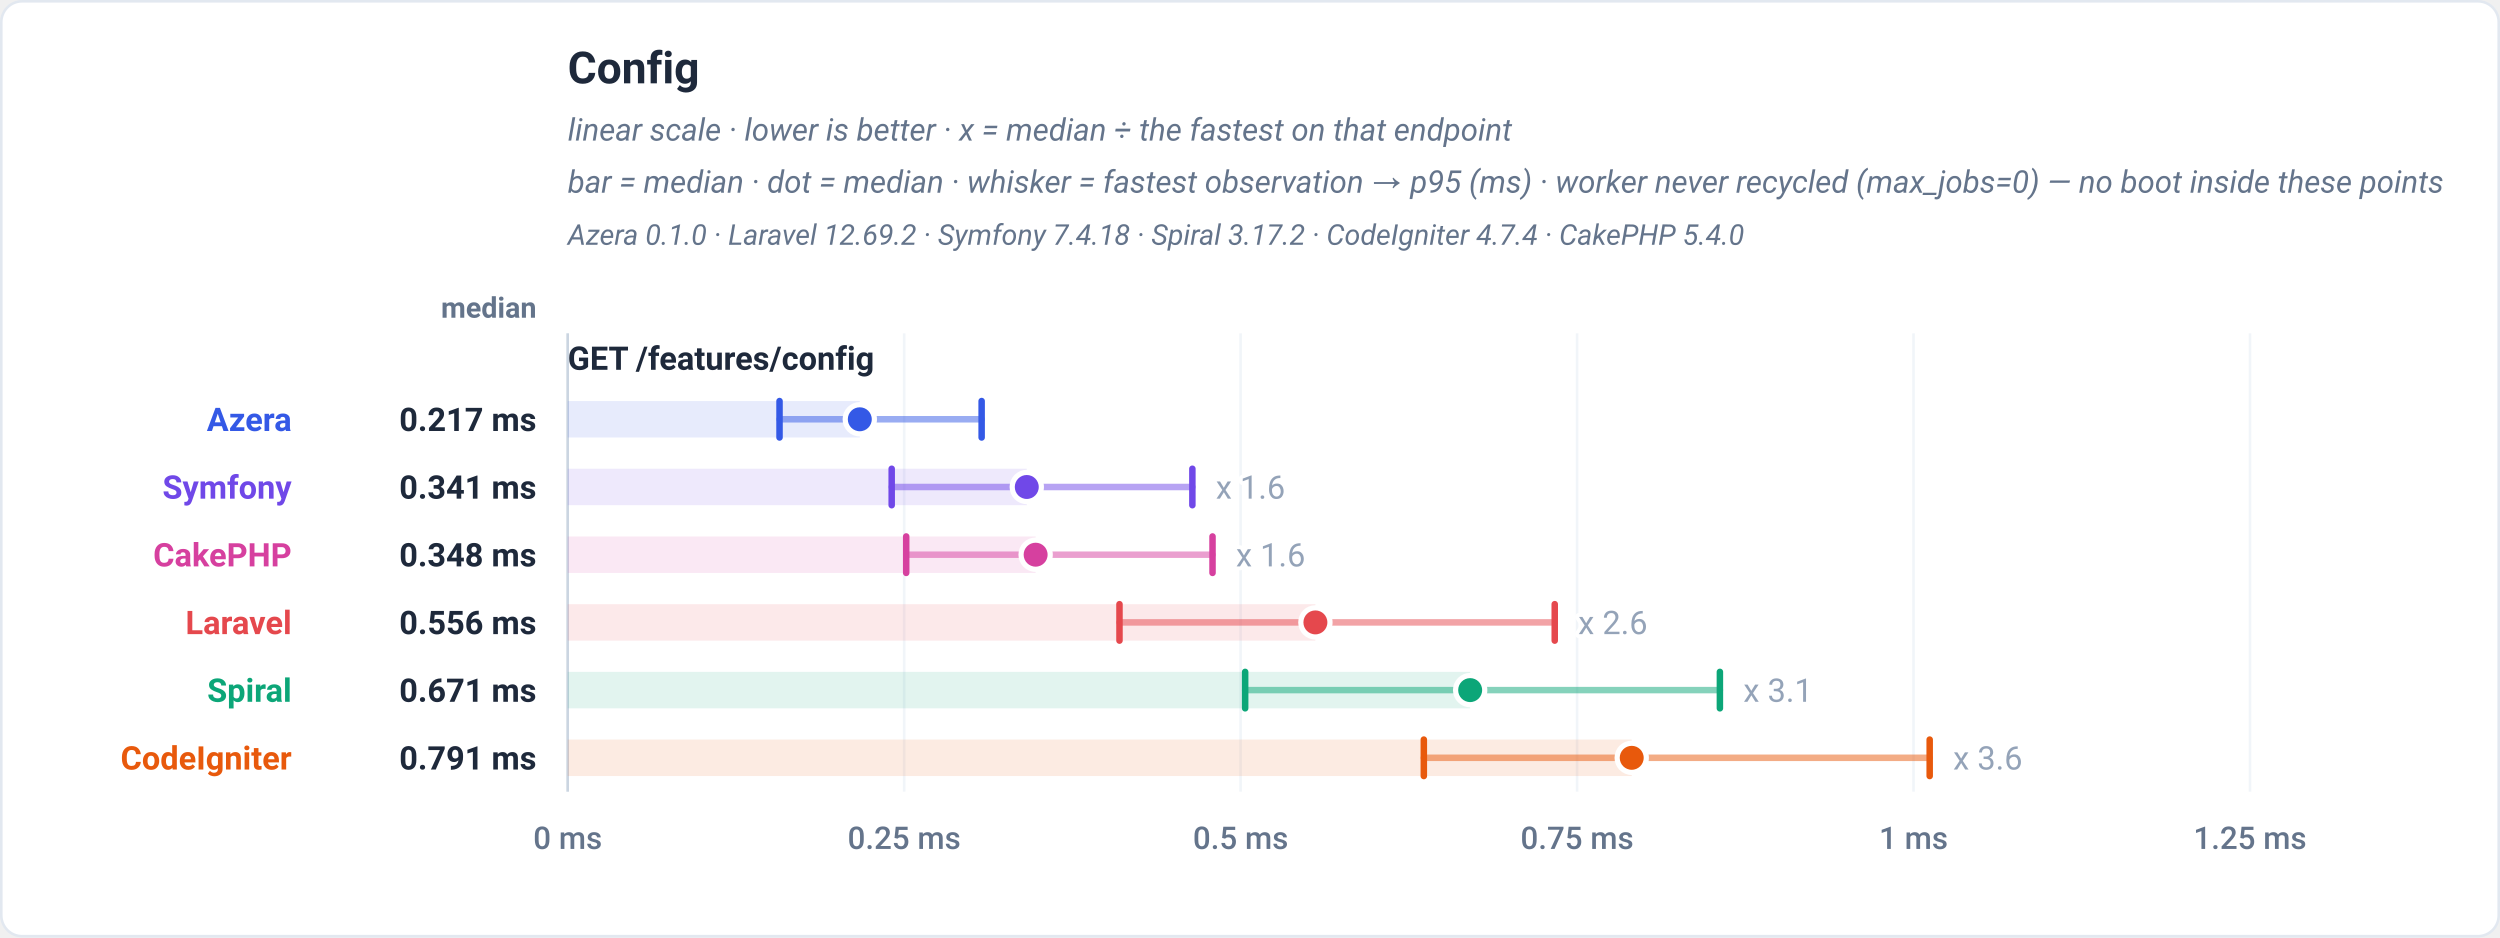
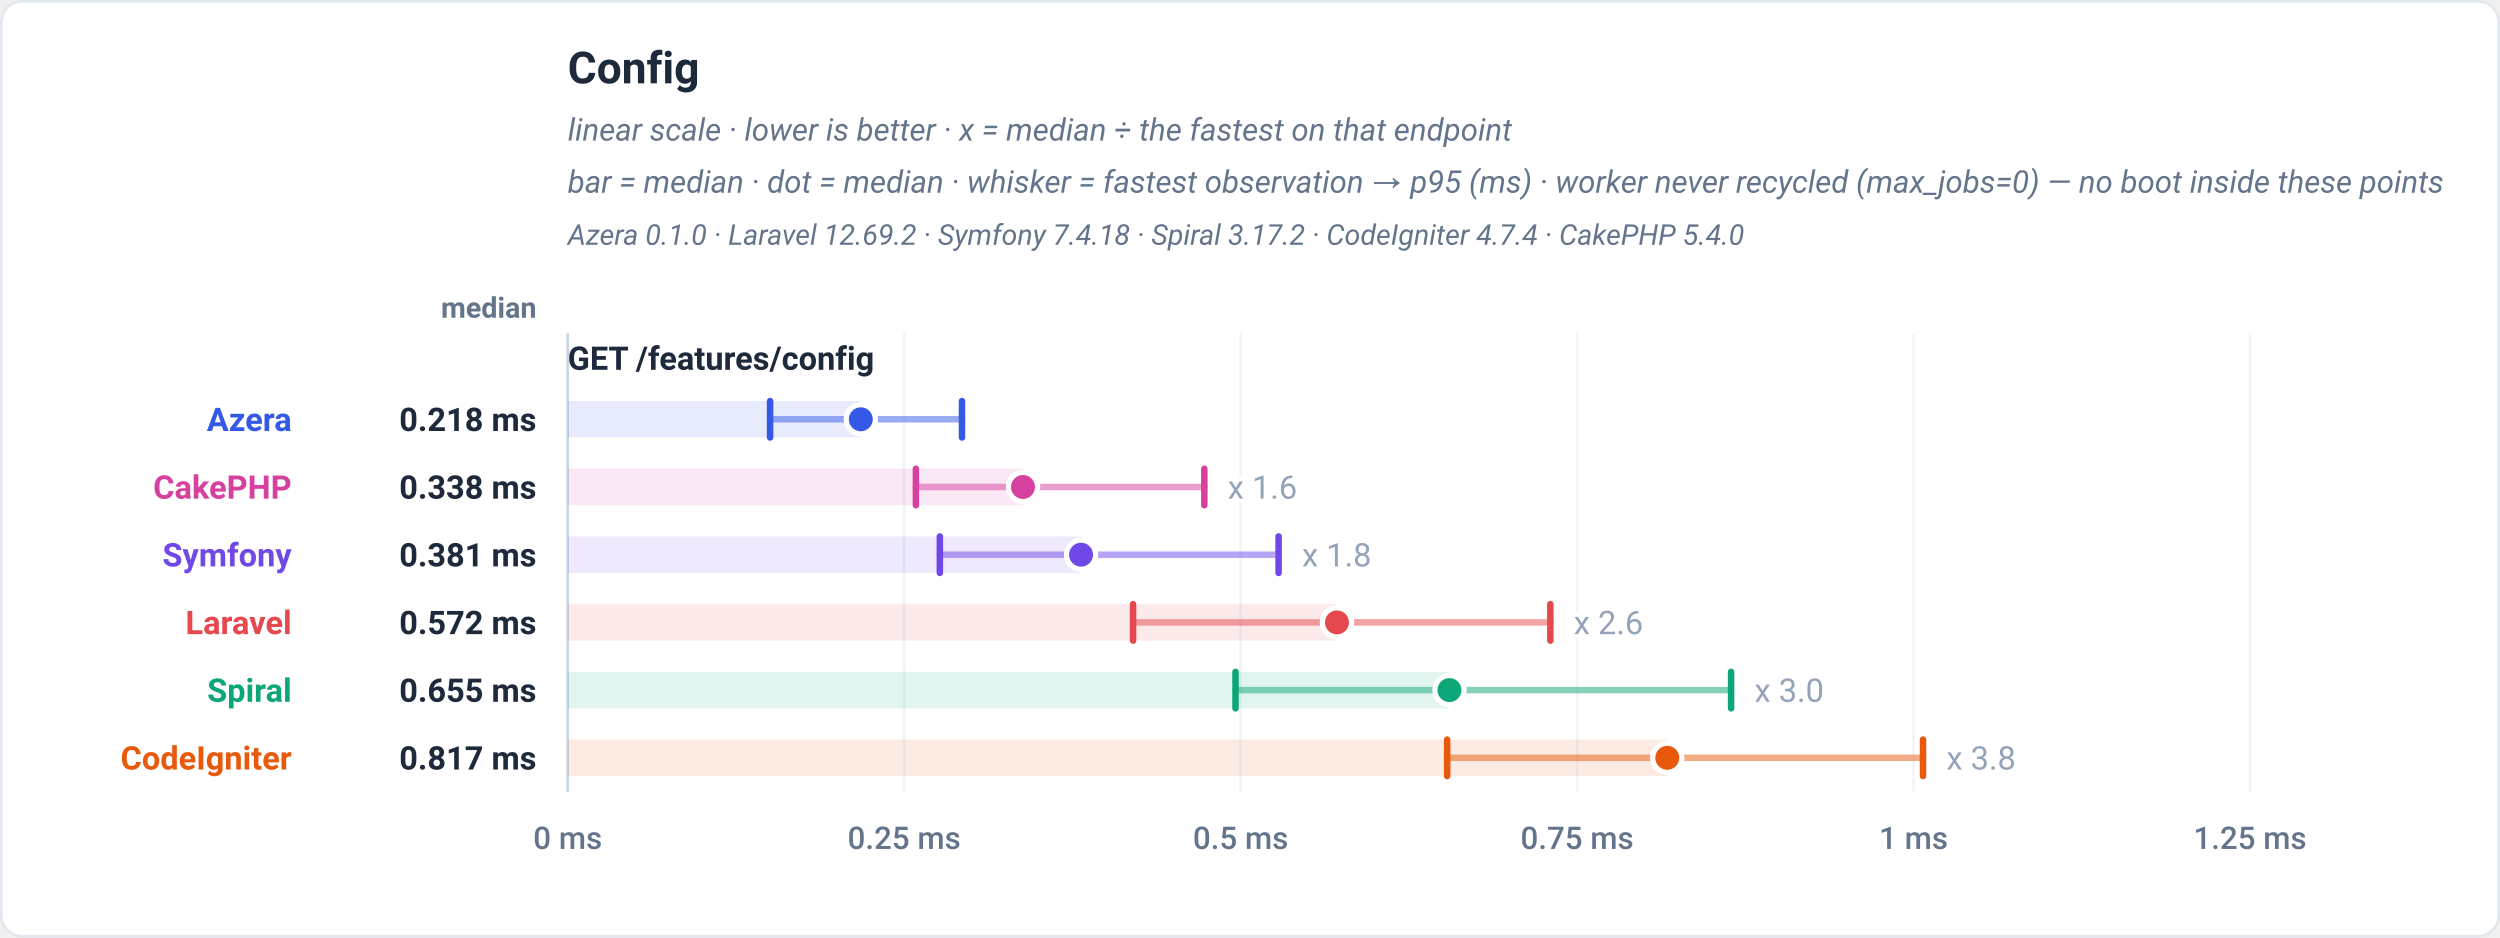
<svg xmlns="http://www.w3.org/2000/svg" viewBox="0 0 960 360" width="960" height="360" role="img" font-family="-apple-system,BlinkMacSystemFont,'Segoe UI',Roboto,Helvetica,Arial,sans-serif">
  <rect x="0.5" y="0.5" width="959" height="359" rx="8" fill="#ffffff" stroke="#e2e8f0" />
  <text x="218" y="32" font-family="-apple-system,BlinkMacSystemFont,'Segoe UI',Roboto,Helvetica,Arial,sans-serif" font-size="17" font-weight="700" fill="#1e293b" text-anchor="start">Config</text>
  <text x="218" y="54" font-family="-apple-system,BlinkMacSystemFont,'Segoe UI',Roboto,Helvetica,Arial,sans-serif" font-size="12" font-weight="400" fill="#64748b" text-anchor="start" font-style="italic">linear scale · lower is better · x = median ÷ the fastest on that endpoint</text>
  <text x="218" y="74" font-family="-apple-system,BlinkMacSystemFont,'Segoe UI',Roboto,Helvetica,Arial,sans-serif" font-size="12" font-weight="400" fill="#64748b" text-anchor="start" font-style="italic">bar = median · dot = median · whisker = fastest observation → p95 (ms) · worker never recycled (max_jobs=0) — no boot inside these points</text>
  <text x="218" y="94" font-family="-apple-system,BlinkMacSystemFont,'Segoe UI',Roboto,Helvetica,Arial,sans-serif" font-size="11" font-weight="400" fill="#64748b" text-anchor="start" font-style="italic">Azera 0.1.0 · Laravel 12.69.2 · Symfony 7.4.18 · Spiral 3.17.2 · CodeIgniter 4.7.4 · CakePHP 5.4.0</text>
  <text x="206" y="122" font-family="-apple-system,BlinkMacSystemFont,'Segoe UI',Roboto,Helvetica,Arial,sans-serif" font-size="11" font-weight="600" fill="#64748b" text-anchor="end">median</text>
  <line x1="218" y1="128" x2="218" y2="304" stroke="#f1f5f9" stroke-width="1" />
  <text x="218" y="326" font-family="-apple-system,BlinkMacSystemFont,'Segoe UI',Roboto,Helvetica,Arial,sans-serif" font-size="12" font-weight="500" fill="#64748b" text-anchor="middle">0 ms</text>
  <line x1="347.2" y1="128" x2="347.2" y2="304" stroke="#f1f5f9" stroke-width="1" />
  <text x="347.2" y="326" font-family="-apple-system,BlinkMacSystemFont,'Segoe UI',Roboto,Helvetica,Arial,sans-serif" font-size="12" font-weight="500" fill="#64748b" text-anchor="middle">0.25 ms</text>
  <line x1="476.4" y1="128" x2="476.4" y2="304" stroke="#f1f5f9" stroke-width="1" />
  <text x="476.4" y="326" font-family="-apple-system,BlinkMacSystemFont,'Segoe UI',Roboto,Helvetica,Arial,sans-serif" font-size="12" font-weight="500" fill="#64748b" text-anchor="middle">0.5 ms</text>
  <line x1="605.6" y1="128" x2="605.6" y2="304" stroke="#f1f5f9" stroke-width="1" />
  <text x="605.6" y="326" font-family="-apple-system,BlinkMacSystemFont,'Segoe UI',Roboto,Helvetica,Arial,sans-serif" font-size="12" font-weight="500" fill="#64748b" text-anchor="middle">0.75 ms</text>
  <line x1="734.8" y1="128" x2="734.8" y2="304" stroke="#f1f5f9" stroke-width="1" />
  <text x="734.8" y="326" font-family="-apple-system,BlinkMacSystemFont,'Segoe UI',Roboto,Helvetica,Arial,sans-serif" font-size="12" font-weight="500" fill="#64748b" text-anchor="middle">1 ms</text>
  <line x1="864" y1="128" x2="864" y2="304" stroke="#f1f5f9" stroke-width="1" />
  <text x="864" y="326" font-family="-apple-system,BlinkMacSystemFont,'Segoe UI',Roboto,Helvetica,Arial,sans-serif" font-size="12" font-weight="500" fill="#64748b" text-anchor="middle">1.25 ms</text>
  <line x1="218" y1="128" x2="218" y2="304" stroke="#cbd5e1" stroke-width="1" />
  <text x="218" y="142" font-family="-apple-system,BlinkMacSystemFont,'Segoe UI',Roboto,Helvetica,Arial,sans-serif" font-size="12.5" font-weight="700" fill="#1e293b" text-anchor="start">GET /features/config</text>
-   <rect x="218" y="154" width="112.16" height="14" fill="#3459e6" fill-opacity="0.12" />
-   <line x1="299.34" y1="161" x2="376.95" y2="161" stroke="#3459e6" stroke-width="2.5" stroke-linecap="round" opacity="0.5" />
-   <line x1="299.34" y1="154" x2="299.34" y2="168" stroke="#3459e6" stroke-width="2.5" stroke-linecap="round" />
-   <line x1="376.95" y1="154" x2="376.95" y2="168" stroke="#3459e6" stroke-width="2.5" stroke-linecap="round" />
-   <circle cx="330.16" cy="161" r="5.6" fill="#3459e6" stroke="#ffffff" stroke-width="2" />
+   <rect x="218" y="154" width="112.54" height="14" fill="#3459e6" fill-opacity="0.12" />
+   <line x1="295.71" y1="161" x2="369.4" y2="161" stroke="#3459e6" stroke-width="2.5" stroke-linecap="round" opacity="0.5" />
+   <line x1="295.71" y1="154" x2="295.71" y2="168" stroke="#3459e6" stroke-width="2.5" stroke-linecap="round" />
+   <line x1="369.4" y1="154" x2="369.4" y2="168" stroke="#3459e6" stroke-width="2.5" stroke-linecap="round" />
+   <circle cx="330.54" cy="161" r="5.6" fill="#3459e6" stroke="#ffffff" stroke-width="2" />
  <text x="112" y="165.5" font-family="-apple-system,BlinkMacSystemFont,'Segoe UI',Roboto,Helvetica,Arial,sans-serif" font-size="12.5" font-weight="700" fill="#3459e6" text-anchor="end">Azera</text>
-   <text x="206" y="165.5" font-family="-apple-system,BlinkMacSystemFont,'Segoe UI',Roboto,Helvetica,Arial,sans-serif" font-size="12.5" font-weight="700" fill="#1e293b" text-anchor="end">0.217 ms</text>
-   <rect x="218" y="180" width="176.28" height="14" fill="#7048e8" fill-opacity="0.12" />
-   <line x1="342.41" y1="187" x2="457.87" y2="187" stroke="#7048e8" stroke-width="2.5" stroke-linecap="round" opacity="0.5" />
-   <line x1="342.41" y1="180" x2="342.41" y2="194" stroke="#7048e8" stroke-width="2.5" stroke-linecap="round" />
-   <line x1="457.87" y1="180" x2="457.87" y2="194" stroke="#7048e8" stroke-width="2.5" stroke-linecap="round" />
-   <circle cx="394.28" cy="187" r="5.6" fill="#7048e8" stroke="#ffffff" stroke-width="2" />
-   <text x="466.87" y="191.5" font-family="-apple-system,BlinkMacSystemFont,'Segoe UI',Roboto,Helvetica,Arial,sans-serif" font-size="12.5" font-weight="400" fill="#94a3b8" text-anchor="start" stroke="#ffffff" stroke-width="3" paint-order="stroke" stroke-linejoin="round">x 1.6</text>
-   <text x="112" y="191.5" font-family="-apple-system,BlinkMacSystemFont,'Segoe UI',Roboto,Helvetica,Arial,sans-serif" font-size="12.5" font-weight="700" fill="#7048e8" text-anchor="end">Symfony</text>
-   <text x="206" y="191.5" font-family="-apple-system,BlinkMacSystemFont,'Segoe UI',Roboto,Helvetica,Arial,sans-serif" font-size="12.5" font-weight="700" fill="#1e293b" text-anchor="end">0.341 ms</text>
-   <rect x="218" y="206" width="179.68" height="14" fill="#d6409f" fill-opacity="0.12" />
-   <line x1="347.98" y1="213" x2="465.61" y2="213" stroke="#d6409f" stroke-width="2.5" stroke-linecap="round" opacity="0.5" />
-   <line x1="347.98" y1="206" x2="347.98" y2="220" stroke="#d6409f" stroke-width="2.5" stroke-linecap="round" />
-   <line x1="465.61" y1="206" x2="465.61" y2="220" stroke="#d6409f" stroke-width="2.5" stroke-linecap="round" />
-   <circle cx="397.68" cy="213" r="5.6" fill="#d6409f" stroke="#ffffff" stroke-width="2" />
-   <text x="474.61" y="217.5" font-family="-apple-system,BlinkMacSystemFont,'Segoe UI',Roboto,Helvetica,Arial,sans-serif" font-size="12.5" font-weight="400" fill="#94a3b8" text-anchor="start" stroke="#ffffff" stroke-width="3" paint-order="stroke" stroke-linejoin="round">x 1.6</text>
-   <text x="112" y="217.5" font-family="-apple-system,BlinkMacSystemFont,'Segoe UI',Roboto,Helvetica,Arial,sans-serif" font-size="12.5" font-weight="700" fill="#d6409f" text-anchor="end">CakePHP</text>
-   <text x="206" y="217.5" font-family="-apple-system,BlinkMacSystemFont,'Segoe UI',Roboto,Helvetica,Arial,sans-serif" font-size="12.5" font-weight="700" fill="#1e293b" text-anchor="end">0.348 ms</text>
-   <rect x="218" y="232" width="287.11" height="14" fill="#e5484d" fill-opacity="0.12" />
-   <line x1="429.88" y1="239" x2="597.02" y2="239" stroke="#e5484d" stroke-width="2.5" stroke-linecap="round" opacity="0.5" />
-   <line x1="429.88" y1="232" x2="429.88" y2="246" stroke="#e5484d" stroke-width="2.5" stroke-linecap="round" />
-   <line x1="597.02" y1="232" x2="597.02" y2="246" stroke="#e5484d" stroke-width="2.5" stroke-linecap="round" />
-   <circle cx="505.11" cy="239" r="5.6" fill="#e5484d" stroke="#ffffff" stroke-width="2" />
-   <text x="606.02" y="243.5" font-family="-apple-system,BlinkMacSystemFont,'Segoe UI',Roboto,Helvetica,Arial,sans-serif" font-size="12.5" font-weight="400" fill="#94a3b8" text-anchor="start" stroke="#ffffff" stroke-width="3" paint-order="stroke" stroke-linejoin="round">x 2.6</text>
+   <text x="206" y="165.5" font-family="-apple-system,BlinkMacSystemFont,'Segoe UI',Roboto,Helvetica,Arial,sans-serif" font-size="12.5" font-weight="700" fill="#1e293b" text-anchor="end">0.218 ms</text>
+   <rect x="218" y="180" width="174.83" height="14" fill="#d6409f" fill-opacity="0.12" />
+   <line x1="351.7" y1="187" x2="462.46" y2="187" stroke="#d6409f" stroke-width="2.5" stroke-linecap="round" opacity="0.5" />
+   <line x1="351.7" y1="180" x2="351.7" y2="194" stroke="#d6409f" stroke-width="2.5" stroke-linecap="round" />
+   <line x1="462.46" y1="180" x2="462.46" y2="194" stroke="#d6409f" stroke-width="2.5" stroke-linecap="round" />
+   <circle cx="392.83" cy="187" r="5.6" fill="#d6409f" stroke="#ffffff" stroke-width="2" />
+   <text x="471.46" y="191.5" font-family="-apple-system,BlinkMacSystemFont,'Segoe UI',Roboto,Helvetica,Arial,sans-serif" font-size="12.5" font-weight="400" fill="#94a3b8" text-anchor="start" stroke="#ffffff" stroke-width="3" paint-order="stroke" stroke-linejoin="round">x 1.6</text>
+   <text x="112" y="191.5" font-family="-apple-system,BlinkMacSystemFont,'Segoe UI',Roboto,Helvetica,Arial,sans-serif" font-size="12.5" font-weight="700" fill="#d6409f" text-anchor="end">CakePHP</text>
+   <text x="206" y="191.5" font-family="-apple-system,BlinkMacSystemFont,'Segoe UI',Roboto,Helvetica,Arial,sans-serif" font-size="12.5" font-weight="700" fill="#1e293b" text-anchor="end">0.338 ms</text>
+   <rect x="218" y="206" width="197.12" height="14" fill="#7048e8" fill-opacity="0.12" />
+   <line x1="360.9" y1="213" x2="490.98" y2="213" stroke="#7048e8" stroke-width="2.5" stroke-linecap="round" opacity="0.5" />
+   <line x1="360.9" y1="206" x2="360.9" y2="220" stroke="#7048e8" stroke-width="2.5" stroke-linecap="round" />
+   <line x1="490.98" y1="206" x2="490.98" y2="220" stroke="#7048e8" stroke-width="2.5" stroke-linecap="round" />
+   <circle cx="415.12" cy="213" r="5.6" fill="#7048e8" stroke="#ffffff" stroke-width="2" />
+   <text x="499.98" y="217.5" font-family="-apple-system,BlinkMacSystemFont,'Segoe UI',Roboto,Helvetica,Arial,sans-serif" font-size="12.5" font-weight="400" fill="#94a3b8" text-anchor="start" stroke="#ffffff" stroke-width="3" paint-order="stroke" stroke-linejoin="round">x 1.8</text>
+   <text x="112" y="217.5" font-family="-apple-system,BlinkMacSystemFont,'Segoe UI',Roboto,Helvetica,Arial,sans-serif" font-size="12.5" font-weight="700" fill="#7048e8" text-anchor="end">Symfony</text>
+   <text x="206" y="217.5" font-family="-apple-system,BlinkMacSystemFont,'Segoe UI',Roboto,Helvetica,Arial,sans-serif" font-size="12.5" font-weight="700" fill="#1e293b" text-anchor="end">0.381 ms</text>
+   <rect x="218" y="232" width="295.39" height="14" fill="#e5484d" fill-opacity="0.12" />
+   <line x1="435.1" y1="239" x2="595.33" y2="239" stroke="#e5484d" stroke-width="2.5" stroke-linecap="round" opacity="0.5" />
+   <line x1="435.1" y1="232" x2="435.1" y2="246" stroke="#e5484d" stroke-width="2.5" stroke-linecap="round" />
+   <line x1="595.33" y1="232" x2="595.33" y2="246" stroke="#e5484d" stroke-width="2.5" stroke-linecap="round" />
+   <circle cx="513.39" cy="239" r="5.6" fill="#e5484d" stroke="#ffffff" stroke-width="2" />
+   <text x="604.33" y="243.5" font-family="-apple-system,BlinkMacSystemFont,'Segoe UI',Roboto,Helvetica,Arial,sans-serif" font-size="12.5" font-weight="400" fill="#94a3b8" text-anchor="start" stroke="#ffffff" stroke-width="3" paint-order="stroke" stroke-linejoin="round">x 2.6</text>
  <text x="112" y="243.5" font-family="-apple-system,BlinkMacSystemFont,'Segoe UI',Roboto,Helvetica,Arial,sans-serif" font-size="12.5" font-weight="700" fill="#e5484d" text-anchor="end">Laravel</text>
-   <text x="206" y="243.5" font-family="-apple-system,BlinkMacSystemFont,'Segoe UI',Roboto,Helvetica,Arial,sans-serif" font-size="12.5" font-weight="700" fill="#1e293b" text-anchor="end">0.556 ms</text>
-   <rect x="218" y="258" width="346.54" height="14" fill="#0ca678" fill-opacity="0.12" />
-   <line x1="478.14" y1="265" x2="660.44" y2="265" stroke="#0ca678" stroke-width="2.5" stroke-linecap="round" opacity="0.5" />
-   <line x1="478.14" y1="258" x2="478.14" y2="272" stroke="#0ca678" stroke-width="2.5" stroke-linecap="round" />
-   <line x1="660.44" y1="258" x2="660.44" y2="272" stroke="#0ca678" stroke-width="2.5" stroke-linecap="round" />
-   <circle cx="564.54" cy="265" r="5.6" fill="#0ca678" stroke="#ffffff" stroke-width="2" />
-   <text x="669.44" y="269.5" font-family="-apple-system,BlinkMacSystemFont,'Segoe UI',Roboto,Helvetica,Arial,sans-serif" font-size="12.5" font-weight="400" fill="#94a3b8" text-anchor="start" stroke="#ffffff" stroke-width="3" paint-order="stroke" stroke-linejoin="round">x 3.1</text>
+   <text x="206" y="243.5" font-family="-apple-system,BlinkMacSystemFont,'Segoe UI',Roboto,Helvetica,Arial,sans-serif" font-size="12.5" font-weight="700" fill="#1e293b" text-anchor="end">0.572 ms</text>
+   <rect x="218" y="258" width="338.59" height="14" fill="#0ca678" fill-opacity="0.12" />
+   <line x1="474.44" y1="265" x2="664.74" y2="265" stroke="#0ca678" stroke-width="2.5" stroke-linecap="round" opacity="0.5" />
+   <line x1="474.44" y1="258" x2="474.44" y2="272" stroke="#0ca678" stroke-width="2.5" stroke-linecap="round" />
+   <line x1="664.74" y1="258" x2="664.74" y2="272" stroke="#0ca678" stroke-width="2.5" stroke-linecap="round" />
+   <circle cx="556.59" cy="265" r="5.6" fill="#0ca678" stroke="#ffffff" stroke-width="2" />
+   <text x="673.74" y="269.5" font-family="-apple-system,BlinkMacSystemFont,'Segoe UI',Roboto,Helvetica,Arial,sans-serif" font-size="12.5" font-weight="400" fill="#94a3b8" text-anchor="start" stroke="#ffffff" stroke-width="3" paint-order="stroke" stroke-linejoin="round">x 3.0</text>
  <text x="112" y="269.5" font-family="-apple-system,BlinkMacSystemFont,'Segoe UI',Roboto,Helvetica,Arial,sans-serif" font-size="12.5" font-weight="700" fill="#0ca678" text-anchor="end">Spiral</text>
-   <text x="206" y="269.5" font-family="-apple-system,BlinkMacSystemFont,'Segoe UI',Roboto,Helvetica,Arial,sans-serif" font-size="12.5" font-weight="700" fill="#1e293b" text-anchor="end">0.671 ms</text>
-   <rect x="218" y="284" width="408.58" height="14" fill="#e8590c" fill-opacity="0.12" />
-   <line x1="546.75" y1="291" x2="741" y2="291" stroke="#e8590c" stroke-width="2.5" stroke-linecap="round" opacity="0.5" />
-   <line x1="546.75" y1="284" x2="546.75" y2="298" stroke="#e8590c" stroke-width="2.5" stroke-linecap="round" />
-   <line x1="741" y1="284" x2="741" y2="298" stroke="#e8590c" stroke-width="2.5" stroke-linecap="round" />
-   <circle cx="626.58" cy="291" r="5.6" fill="#e8590c" stroke="#ffffff" stroke-width="2" />
-   <text x="750" y="295.5" font-family="-apple-system,BlinkMacSystemFont,'Segoe UI',Roboto,Helvetica,Arial,sans-serif" font-size="12.5" font-weight="400" fill="#94a3b8" text-anchor="start" stroke="#ffffff" stroke-width="3" paint-order="stroke" stroke-linejoin="round">x 3.6</text>
+   <text x="206" y="269.5" font-family="-apple-system,BlinkMacSystemFont,'Segoe UI',Roboto,Helvetica,Arial,sans-serif" font-size="12.5" font-weight="700" fill="#1e293b" text-anchor="end">0.655 ms</text>
+   <rect x="218" y="284" width="422.23" height="14" fill="#e8590c" fill-opacity="0.12" />
+   <line x1="555.71" y1="291" x2="738.43" y2="291" stroke="#e8590c" stroke-width="2.5" stroke-linecap="round" opacity="0.5" />
+   <line x1="555.71" y1="284" x2="555.71" y2="298" stroke="#e8590c" stroke-width="2.5" stroke-linecap="round" />
+   <line x1="738.43" y1="284" x2="738.43" y2="298" stroke="#e8590c" stroke-width="2.5" stroke-linecap="round" />
+   <circle cx="640.23" cy="291" r="5.6" fill="#e8590c" stroke="#ffffff" stroke-width="2" />
+   <text x="747.43" y="295.5" font-family="-apple-system,BlinkMacSystemFont,'Segoe UI',Roboto,Helvetica,Arial,sans-serif" font-size="12.5" font-weight="400" fill="#94a3b8" text-anchor="start" stroke="#ffffff" stroke-width="3" paint-order="stroke" stroke-linejoin="round">x 3.8</text>
  <text x="112" y="295.5" font-family="-apple-system,BlinkMacSystemFont,'Segoe UI',Roboto,Helvetica,Arial,sans-serif" font-size="12.5" font-weight="700" fill="#e8590c" text-anchor="end">CodeIgniter</text>
-   <text x="206" y="295.5" font-family="-apple-system,BlinkMacSystemFont,'Segoe UI',Roboto,Helvetica,Arial,sans-serif" font-size="12.5" font-weight="700" fill="#1e293b" text-anchor="end">0.791 ms</text>
+   <text x="206" y="295.5" font-family="-apple-system,BlinkMacSystemFont,'Segoe UI',Roboto,Helvetica,Arial,sans-serif" font-size="12.5" font-weight="700" fill="#1e293b" text-anchor="end">0.817 ms</text>
</svg>
